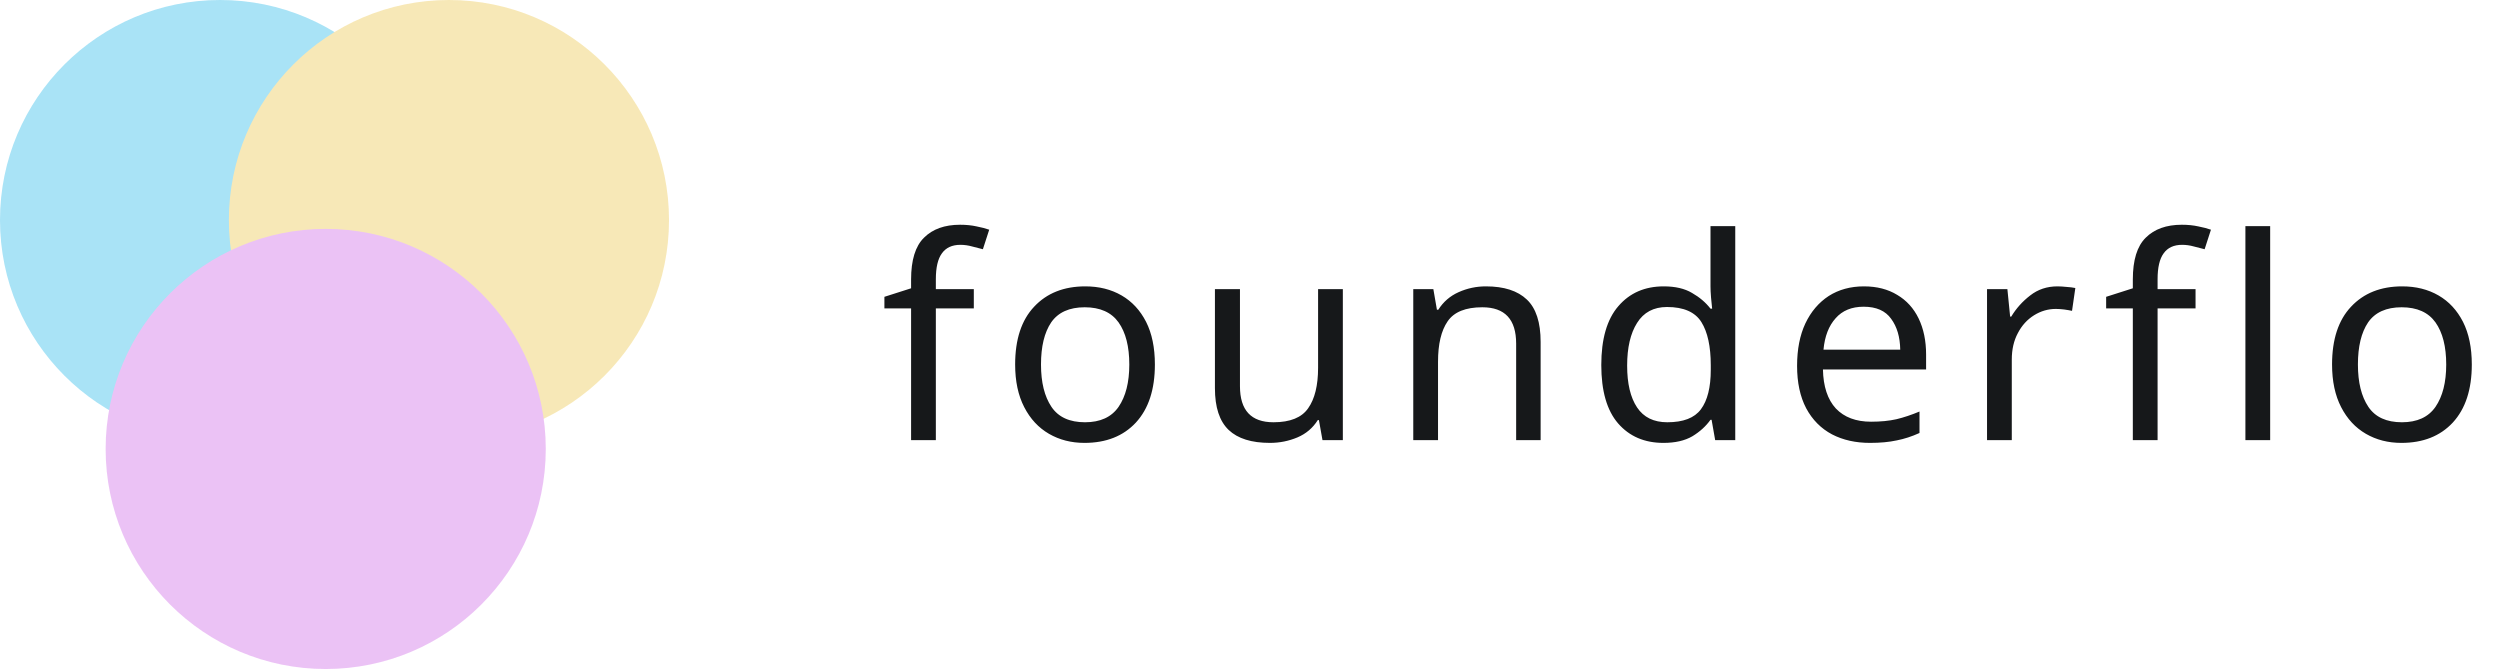
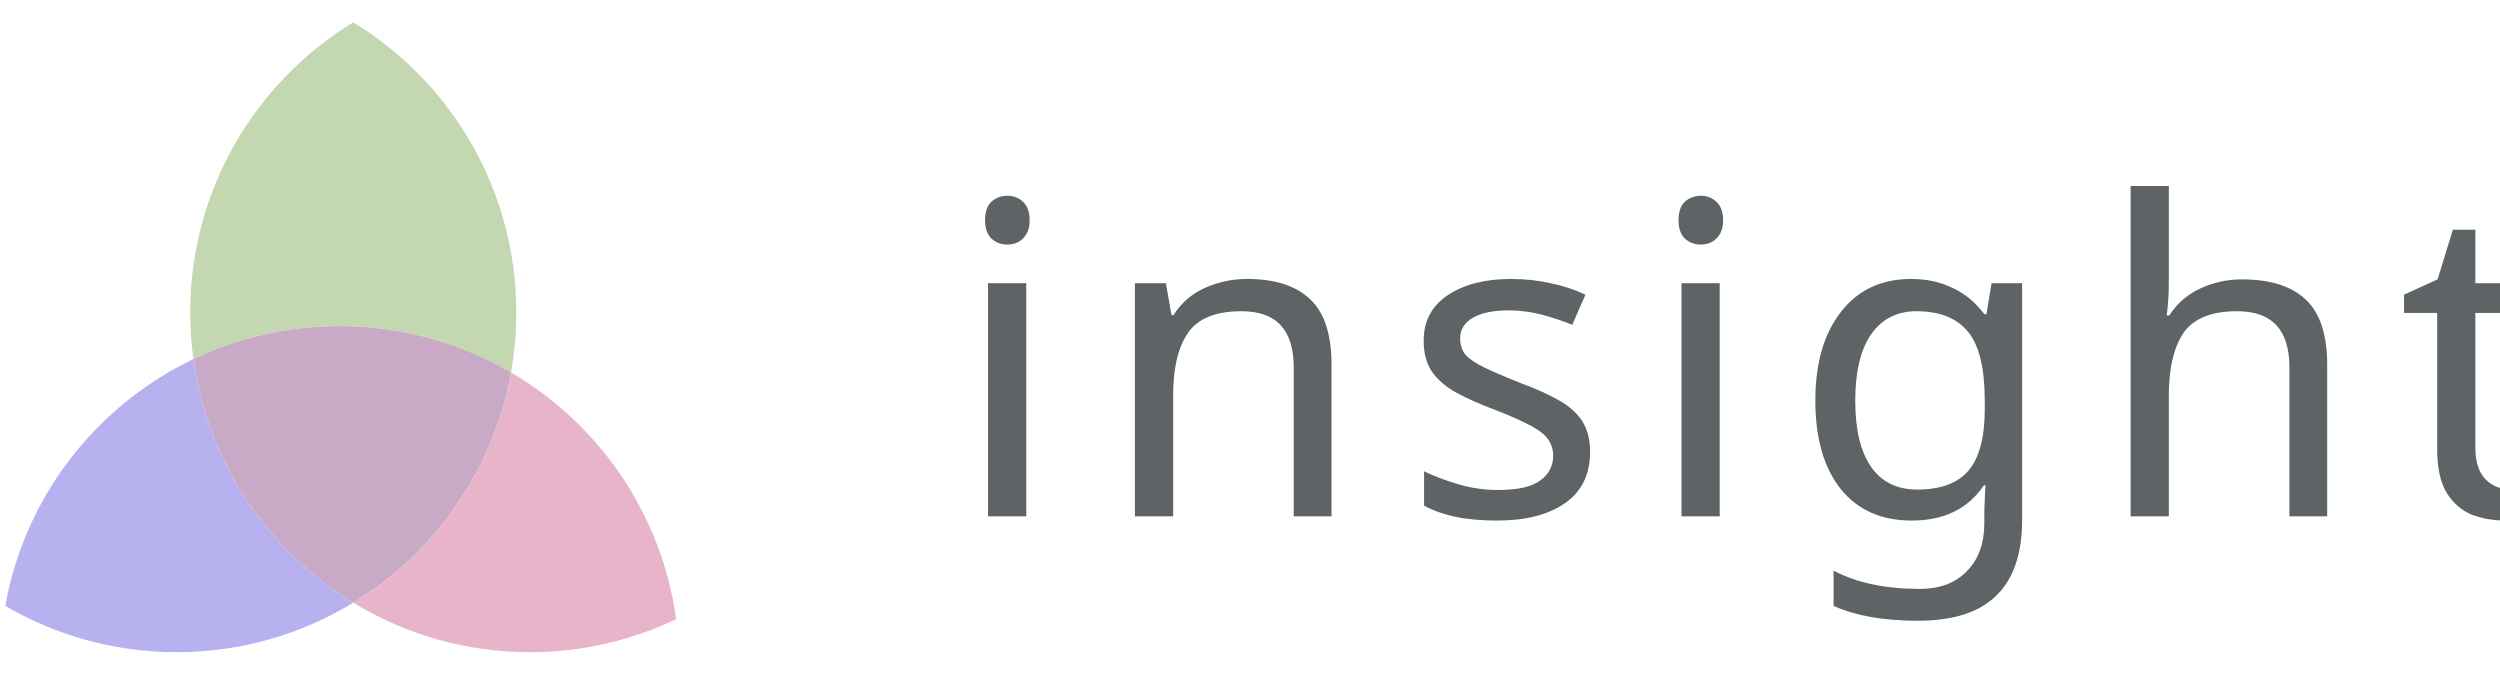
- <svg xmlns="http://www.w3.org/2000/svg" width="142" height="38" viewBox="0 0 142 38">
+ <svg xmlns="http://www.w3.org/2000/svg" width="92" height="25" viewBox="0 0 92 25">
  <g fill="none" fill-rule="evenodd">
-     <g opacity=".4">
-       <circle cx="12.5" cy="12.5" r="12.5" fill="#27B8E8" />
-       <circle cx="25.5" cy="12.5" r="12.5" fill="#ECC64A" />
-       <circle cx="18.5" cy="25.5" r="12.5" fill="#CE67E6" />
-     </g>
-     <text fill="#16181A" font-family="SourceSansPro-ExtraLight, Source Sans Pro" font-size="16" font-weight="300" letter-spacing="1.28">
-       <tspan x="50" y="25">founderflow</tspan>
+     <path fill="#C3D7B1" d="M18.806,13.705 C16.955,12.621 14.8,12 12.5,12 C10.573,12 8.747,12.436 7.117,13.215 C7.04,12.655 7,12.082 7,11.5 C7,6.977 9.402,3.015 13,0.821 C16.598,3.015 19,6.977 19,11.5 C19,12.252 18.934,12.989 18.806,13.705 Z" />
+     <path fill="#C8AAC7" d="M18.806,13.705 C18.168,17.292 15.999,20.35 13,22.179 C9.865,20.267 7.638,17.013 7.117,13.215 C8.747,12.436 10.573,12 12.5,12 C14.8,12 16.955,12.621 18.806,13.705 Z" />
+     <path fill="#B8B1EF" d="M13,22.179 C11.106,23.334 8.881,24 6.5,24 C4.2,24 2.045,23.379 0.194,22.295 C0.909,18.277 3.544,14.923 7.117,13.215 C7.638,17.013 9.865,20.267 13,22.179 Z" />
+     <path fill="#E7B4CA" d="M13,22.179 C15.999,20.35 18.168,17.292 18.806,13.705 C22.043,15.6 24.351,18.909 24.883,22.785 C23.253,23.564 21.427,24 19.5,24 C17.119,24 14.894,23.334 13,22.179 Z" />
+     <text fill="#363D40" fill-opacity=".8" font-family="SourceSansPro-Semibold, Source Sans Pro" font-size="16" font-weight="500" letter-spacing="1.28">
+       <tspan x="35" y="19">insight</tspan>
    </text>
  </g>
</svg>
